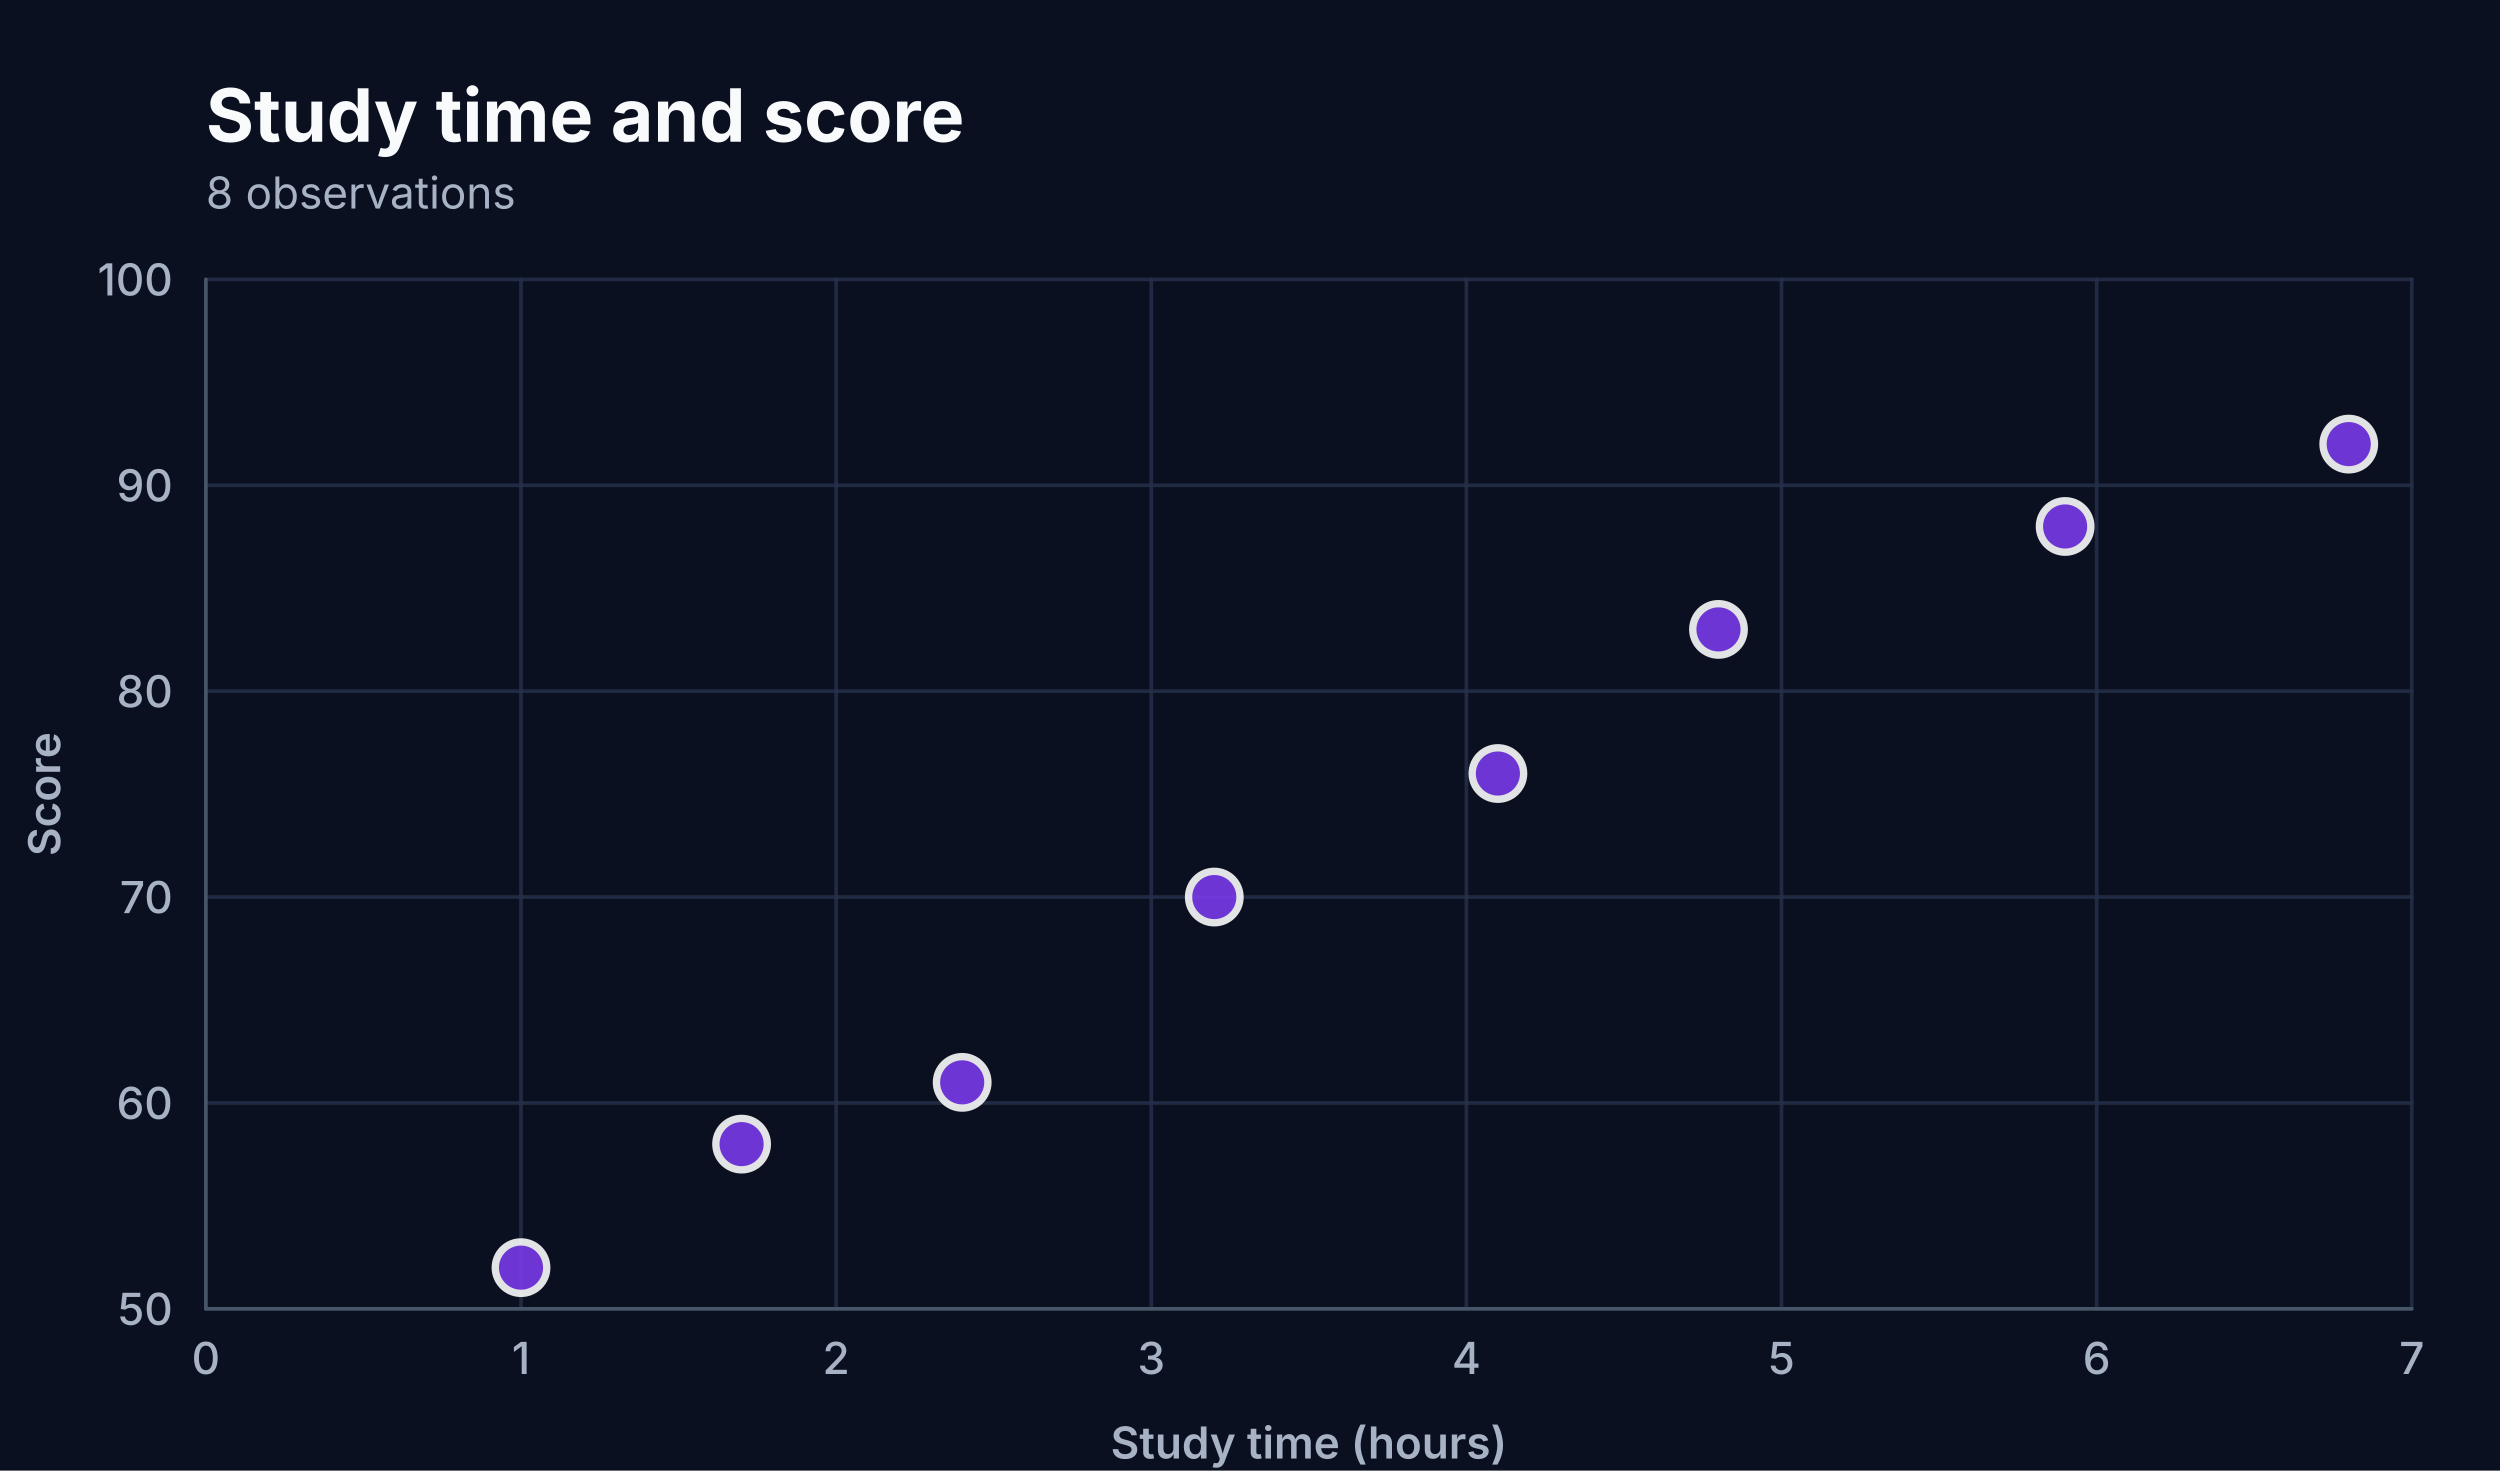
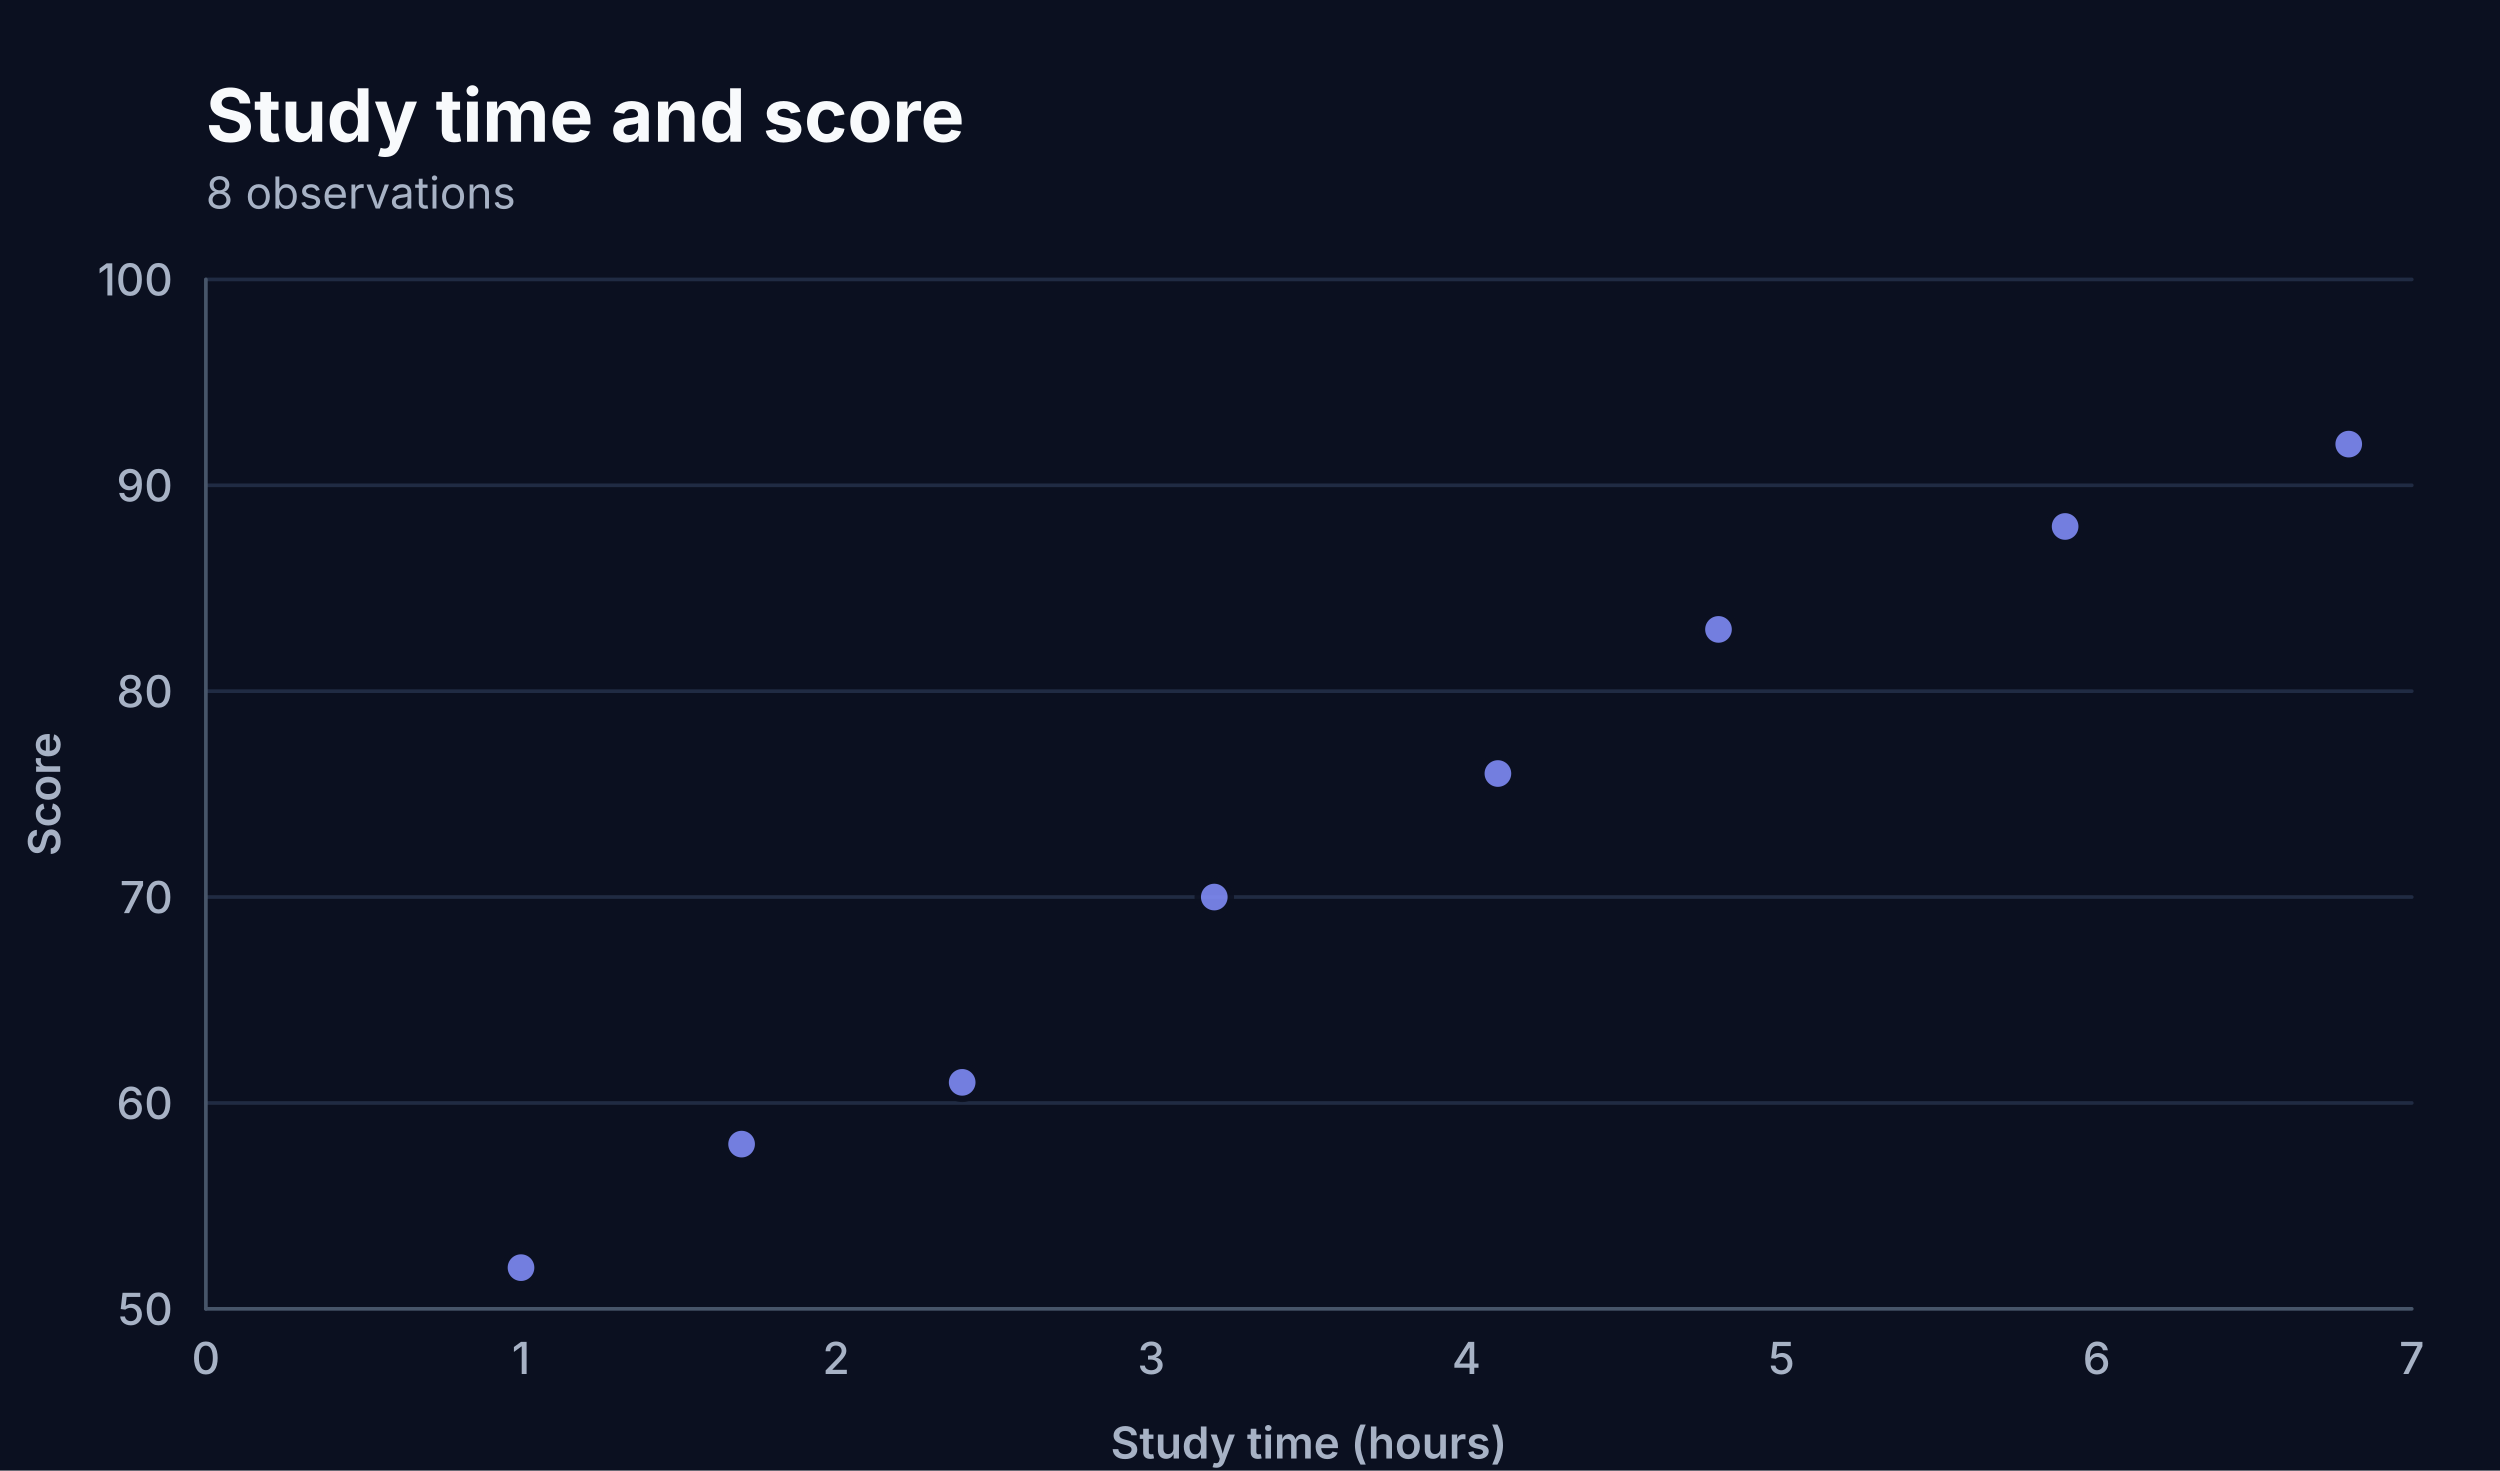
<svg xmlns="http://www.w3.org/2000/svg" width="680" height="400" viewBox="0 0 680 400" role="img" aria-labelledby="title description">
  <defs>
    <clipPath id="clip-1">
      <rect x="56" y="76" width="600" height="280" />
    </clipPath>
  </defs>
  <rect width="100%" height="100%" fill="#0b1020" />
  <g data-scene-node="scene:root">
-     <line data-scene-node="axis-x:grid:1" opacity="0.82" x1="141.714" y1="76" x2="141.714" y2="356" fill="none" stroke="#25314a" stroke-width="1" stroke-linecap="round" />
-     <line data-scene-node="axis-x:grid:2" opacity="0.82" x1="227.429" y1="76" x2="227.429" y2="356" fill="none" stroke="#25314a" stroke-width="1" stroke-linecap="round" />
-     <line data-scene-node="axis-x:grid:3" opacity="0.82" x1="313.143" y1="76" x2="313.143" y2="356" fill="none" stroke="#25314a" stroke-width="1" stroke-linecap="round" />
-     <line data-scene-node="axis-x:grid:4" opacity="0.82" x1="398.857" y1="76" x2="398.857" y2="356" fill="none" stroke="#25314a" stroke-width="1" stroke-linecap="round" />
-     <line data-scene-node="axis-x:grid:5" opacity="0.82" x1="484.571" y1="76" x2="484.571" y2="356" fill="none" stroke="#25314a" stroke-width="1" stroke-linecap="round" />
-     <line data-scene-node="axis-x:grid:6" opacity="0.82" x1="570.286" y1="76" x2="570.286" y2="356" fill="none" stroke="#25314a" stroke-width="1" stroke-linecap="round" />
-     <line data-scene-node="axis-x:grid:7" opacity="0.82" x1="656" y1="76" x2="656" y2="356" fill="none" stroke="#25314a" stroke-width="1" stroke-linecap="round" />
    <line data-scene-node="axis-y:grid:1" opacity="0.82" x1="56" y1="300" x2="656" y2="300" fill="none" stroke="#25314a" stroke-width="1" stroke-linecap="round" />
    <line data-scene-node="axis-y:grid:2" opacity="0.82" x1="56" y1="244" x2="656" y2="244" fill="none" stroke="#25314a" stroke-width="1" stroke-linecap="round" />
    <line data-scene-node="axis-y:grid:3" opacity="0.82" x1="56" y1="188" x2="656" y2="188" fill="none" stroke="#25314a" stroke-width="1" stroke-linecap="round" />
    <line data-scene-node="axis-y:grid:4" opacity="0.82" x1="56" y1="132" x2="656" y2="132" fill="none" stroke="#25314a" stroke-width="1" stroke-linecap="round" />
    <line data-scene-node="axis-y:grid:5" opacity="0.82" x1="56" y1="76" x2="656" y2="76" fill="none" stroke="#25314a" stroke-width="1" stroke-linecap="round" />
    <g data-scene-node="layer-0:group" clip-path="url(#clip-1)">
-       <circle data-scene-node="layer-0:point:0" opacity="0.88" cx="141.714" cy="344.8" r="7" fill="#7c3aed" stroke="#ffffff" stroke-width="2" />
-       <circle data-scene-node="layer-0:point:1" opacity="0.88" cx="201.714" cy="311.2" r="7" fill="#7c3aed" stroke="#ffffff" stroke-width="2" />
-       <circle data-scene-node="layer-0:point:2" opacity="0.88" cx="261.714" cy="294.4" r="7" fill="#7c3aed" stroke="#ffffff" stroke-width="2" />
-       <circle data-scene-node="layer-0:point:3" opacity="0.88" cx="330.286" cy="244" r="7" fill="#7c3aed" stroke="#ffffff" stroke-width="2" />
-       <circle data-scene-node="layer-0:point:4" opacity="0.88" cx="407.429" cy="210.4" r="7" fill="#7c3aed" stroke="#ffffff" stroke-width="2" />
-       <circle data-scene-node="layer-0:point:5" opacity="0.88" cx="467.429" cy="171.2" r="7" fill="#7c3aed" stroke="#ffffff" stroke-width="2" />
-       <circle data-scene-node="layer-0:point:6" opacity="0.88" cx="561.714" cy="143.2" r="7" fill="#7c3aed" stroke="#ffffff" stroke-width="2" />
-       <circle data-scene-node="layer-0:point:7" opacity="0.88" cx="638.857" cy="120.8" r="7" fill="#7c3aed" stroke="#ffffff" stroke-width="2" />
+       <circle data-scene-node="layer-0:point:0" opacity="0.88" cx="141.714" cy="344.8" r="4.5" fill="#818cf8" stroke="#0b1020" stroke-width="1.75" />
+       <circle data-scene-node="layer-0:point:1" opacity="0.88" cx="201.714" cy="311.2" r="4.5" fill="#818cf8" stroke="#0b1020" stroke-width="1.75" />
+       <circle data-scene-node="layer-0:point:2" opacity="0.88" cx="261.714" cy="294.4" r="4.5" fill="#818cf8" stroke="#0b1020" stroke-width="1.75" />
+       <circle data-scene-node="layer-0:point:3" opacity="0.88" cx="330.286" cy="244" r="4.5" fill="#818cf8" stroke="#0b1020" stroke-width="1.75" />
+       <circle data-scene-node="layer-0:point:4" opacity="0.88" cx="407.429" cy="210.4" r="4.5" fill="#818cf8" stroke="#0b1020" stroke-width="1.75" />
+       <circle data-scene-node="layer-0:point:5" opacity="0.88" cx="467.429" cy="171.2" r="4.5" fill="#818cf8" stroke="#0b1020" stroke-width="1.75" />
+       <circle data-scene-node="layer-0:point:6" opacity="0.88" cx="561.714" cy="143.2" r="4.5" fill="#818cf8" stroke="#0b1020" stroke-width="1.75" />
+       <circle data-scene-node="layer-0:point:7" opacity="0.88" cx="638.857" cy="120.8" r="4.5" fill="#818cf8" stroke="#0b1020" stroke-width="1.75" />
    </g>
    <line data-scene-node="axis-x:line" x1="56" y1="356" x2="656" y2="356" fill="none" stroke="#475569" stroke-width="1" stroke-linecap="round" />
    <line data-scene-node="axis-y:line" x1="56" y1="76" x2="56" y2="356" fill="none" stroke="#475569" stroke-width="1" stroke-linecap="round" />
    <text data-scene-node="axis-x:label:0" x="56" y="365" fill="#a7b2c5" font-family="Inter, ui-sans-serif, system-ui, -apple-system, BlinkMacSystemFont, &quot;Segoe UI&quot;, sans-serif" font-size="12" font-weight="500" text-anchor="middle" dominant-baseline="text-before-edge">0</text>
    <text data-scene-node="axis-x:label:1" x="141.714" y="365" fill="#a7b2c5" font-family="Inter, ui-sans-serif, system-ui, -apple-system, BlinkMacSystemFont, &quot;Segoe UI&quot;, sans-serif" font-size="12" font-weight="500" text-anchor="middle" dominant-baseline="text-before-edge">1</text>
    <text data-scene-node="axis-x:label:2" x="227.429" y="365" fill="#a7b2c5" font-family="Inter, ui-sans-serif, system-ui, -apple-system, BlinkMacSystemFont, &quot;Segoe UI&quot;, sans-serif" font-size="12" font-weight="500" text-anchor="middle" dominant-baseline="text-before-edge">2</text>
    <text data-scene-node="axis-x:label:3" x="313.143" y="365" fill="#a7b2c5" font-family="Inter, ui-sans-serif, system-ui, -apple-system, BlinkMacSystemFont, &quot;Segoe UI&quot;, sans-serif" font-size="12" font-weight="500" text-anchor="middle" dominant-baseline="text-before-edge">3</text>
    <text data-scene-node="axis-x:label:4" x="398.857" y="365" fill="#a7b2c5" font-family="Inter, ui-sans-serif, system-ui, -apple-system, BlinkMacSystemFont, &quot;Segoe UI&quot;, sans-serif" font-size="12" font-weight="500" text-anchor="middle" dominant-baseline="text-before-edge">4</text>
    <text data-scene-node="axis-x:label:5" x="484.571" y="365" fill="#a7b2c5" font-family="Inter, ui-sans-serif, system-ui, -apple-system, BlinkMacSystemFont, &quot;Segoe UI&quot;, sans-serif" font-size="12" font-weight="500" text-anchor="middle" dominant-baseline="text-before-edge">5</text>
    <text data-scene-node="axis-x:label:6" x="570.286" y="365" fill="#a7b2c5" font-family="Inter, ui-sans-serif, system-ui, -apple-system, BlinkMacSystemFont, &quot;Segoe UI&quot;, sans-serif" font-size="12" font-weight="500" text-anchor="middle" dominant-baseline="text-before-edge">6</text>
    <text data-scene-node="axis-x:label:7" x="656" y="365" fill="#a7b2c5" font-family="Inter, ui-sans-serif, system-ui, -apple-system, BlinkMacSystemFont, &quot;Segoe UI&quot;, sans-serif" font-size="12" font-weight="500" text-anchor="middle" dominant-baseline="text-before-edge">7</text>
    <text data-scene-node="axis-x:title" x="356" y="388" fill="#a7b2c5" font-family="Inter, ui-sans-serif, system-ui, -apple-system, BlinkMacSystemFont, &quot;Segoe UI&quot;, sans-serif" font-size="12" font-weight="600" text-anchor="middle" dominant-baseline="text-before-edge">Study time (hours)</text>
    <text data-scene-node="axis-y:label:0" x="47" y="356" fill="#a7b2c5" font-family="Inter, ui-sans-serif, system-ui, -apple-system, BlinkMacSystemFont, &quot;Segoe UI&quot;, sans-serif" font-size="12" font-weight="500" text-anchor="end" dominant-baseline="central">50</text>
    <text data-scene-node="axis-y:label:1" x="47" y="300" fill="#a7b2c5" font-family="Inter, ui-sans-serif, system-ui, -apple-system, BlinkMacSystemFont, &quot;Segoe UI&quot;, sans-serif" font-size="12" font-weight="500" text-anchor="end" dominant-baseline="central">60</text>
    <text data-scene-node="axis-y:label:2" x="47" y="244" fill="#a7b2c5" font-family="Inter, ui-sans-serif, system-ui, -apple-system, BlinkMacSystemFont, &quot;Segoe UI&quot;, sans-serif" font-size="12" font-weight="500" text-anchor="end" dominant-baseline="central">70</text>
    <text data-scene-node="axis-y:label:3" x="47" y="188" fill="#a7b2c5" font-family="Inter, ui-sans-serif, system-ui, -apple-system, BlinkMacSystemFont, &quot;Segoe UI&quot;, sans-serif" font-size="12" font-weight="500" text-anchor="end" dominant-baseline="central">80</text>
    <text data-scene-node="axis-y:label:4" x="47" y="132" fill="#a7b2c5" font-family="Inter, ui-sans-serif, system-ui, -apple-system, BlinkMacSystemFont, &quot;Segoe UI&quot;, sans-serif" font-size="12" font-weight="500" text-anchor="end" dominant-baseline="central">90</text>
    <text data-scene-node="axis-y:label:5" x="47" y="76" fill="#a7b2c5" font-family="Inter, ui-sans-serif, system-ui, -apple-system, BlinkMacSystemFont, &quot;Segoe UI&quot;, sans-serif" font-size="12" font-weight="500" text-anchor="end" dominant-baseline="central">100</text>
    <text data-scene-node="axis-y:title" x="12" y="216" fill="#a7b2c5" font-family="Inter, ui-sans-serif, system-ui, -apple-system, BlinkMacSystemFont, &quot;Segoe UI&quot;, sans-serif" font-size="12" font-weight="600" text-anchor="middle" dominant-baseline="central" transform="rotate(-90 12 216)">Score</text>
    <text data-scene-node="chart:title" x="56" y="24" fill="#f8fafc" font-family="Inter, ui-sans-serif, system-ui, -apple-system, BlinkMacSystemFont, &quot;Segoe UI&quot;, sans-serif" font-size="20" font-weight="700" text-anchor="start" dominant-baseline="text-before-edge">Study time and score</text>
    <text data-scene-node="chart:subtitle" x="56" y="48" fill="#a7b2c5" font-family="Inter, ui-sans-serif, system-ui, -apple-system, BlinkMacSystemFont, &quot;Segoe UI&quot;, sans-serif" font-size="12" font-weight="400" text-anchor="start" dominant-baseline="text-before-edge">8 observations</text>
  </g>
</svg>
